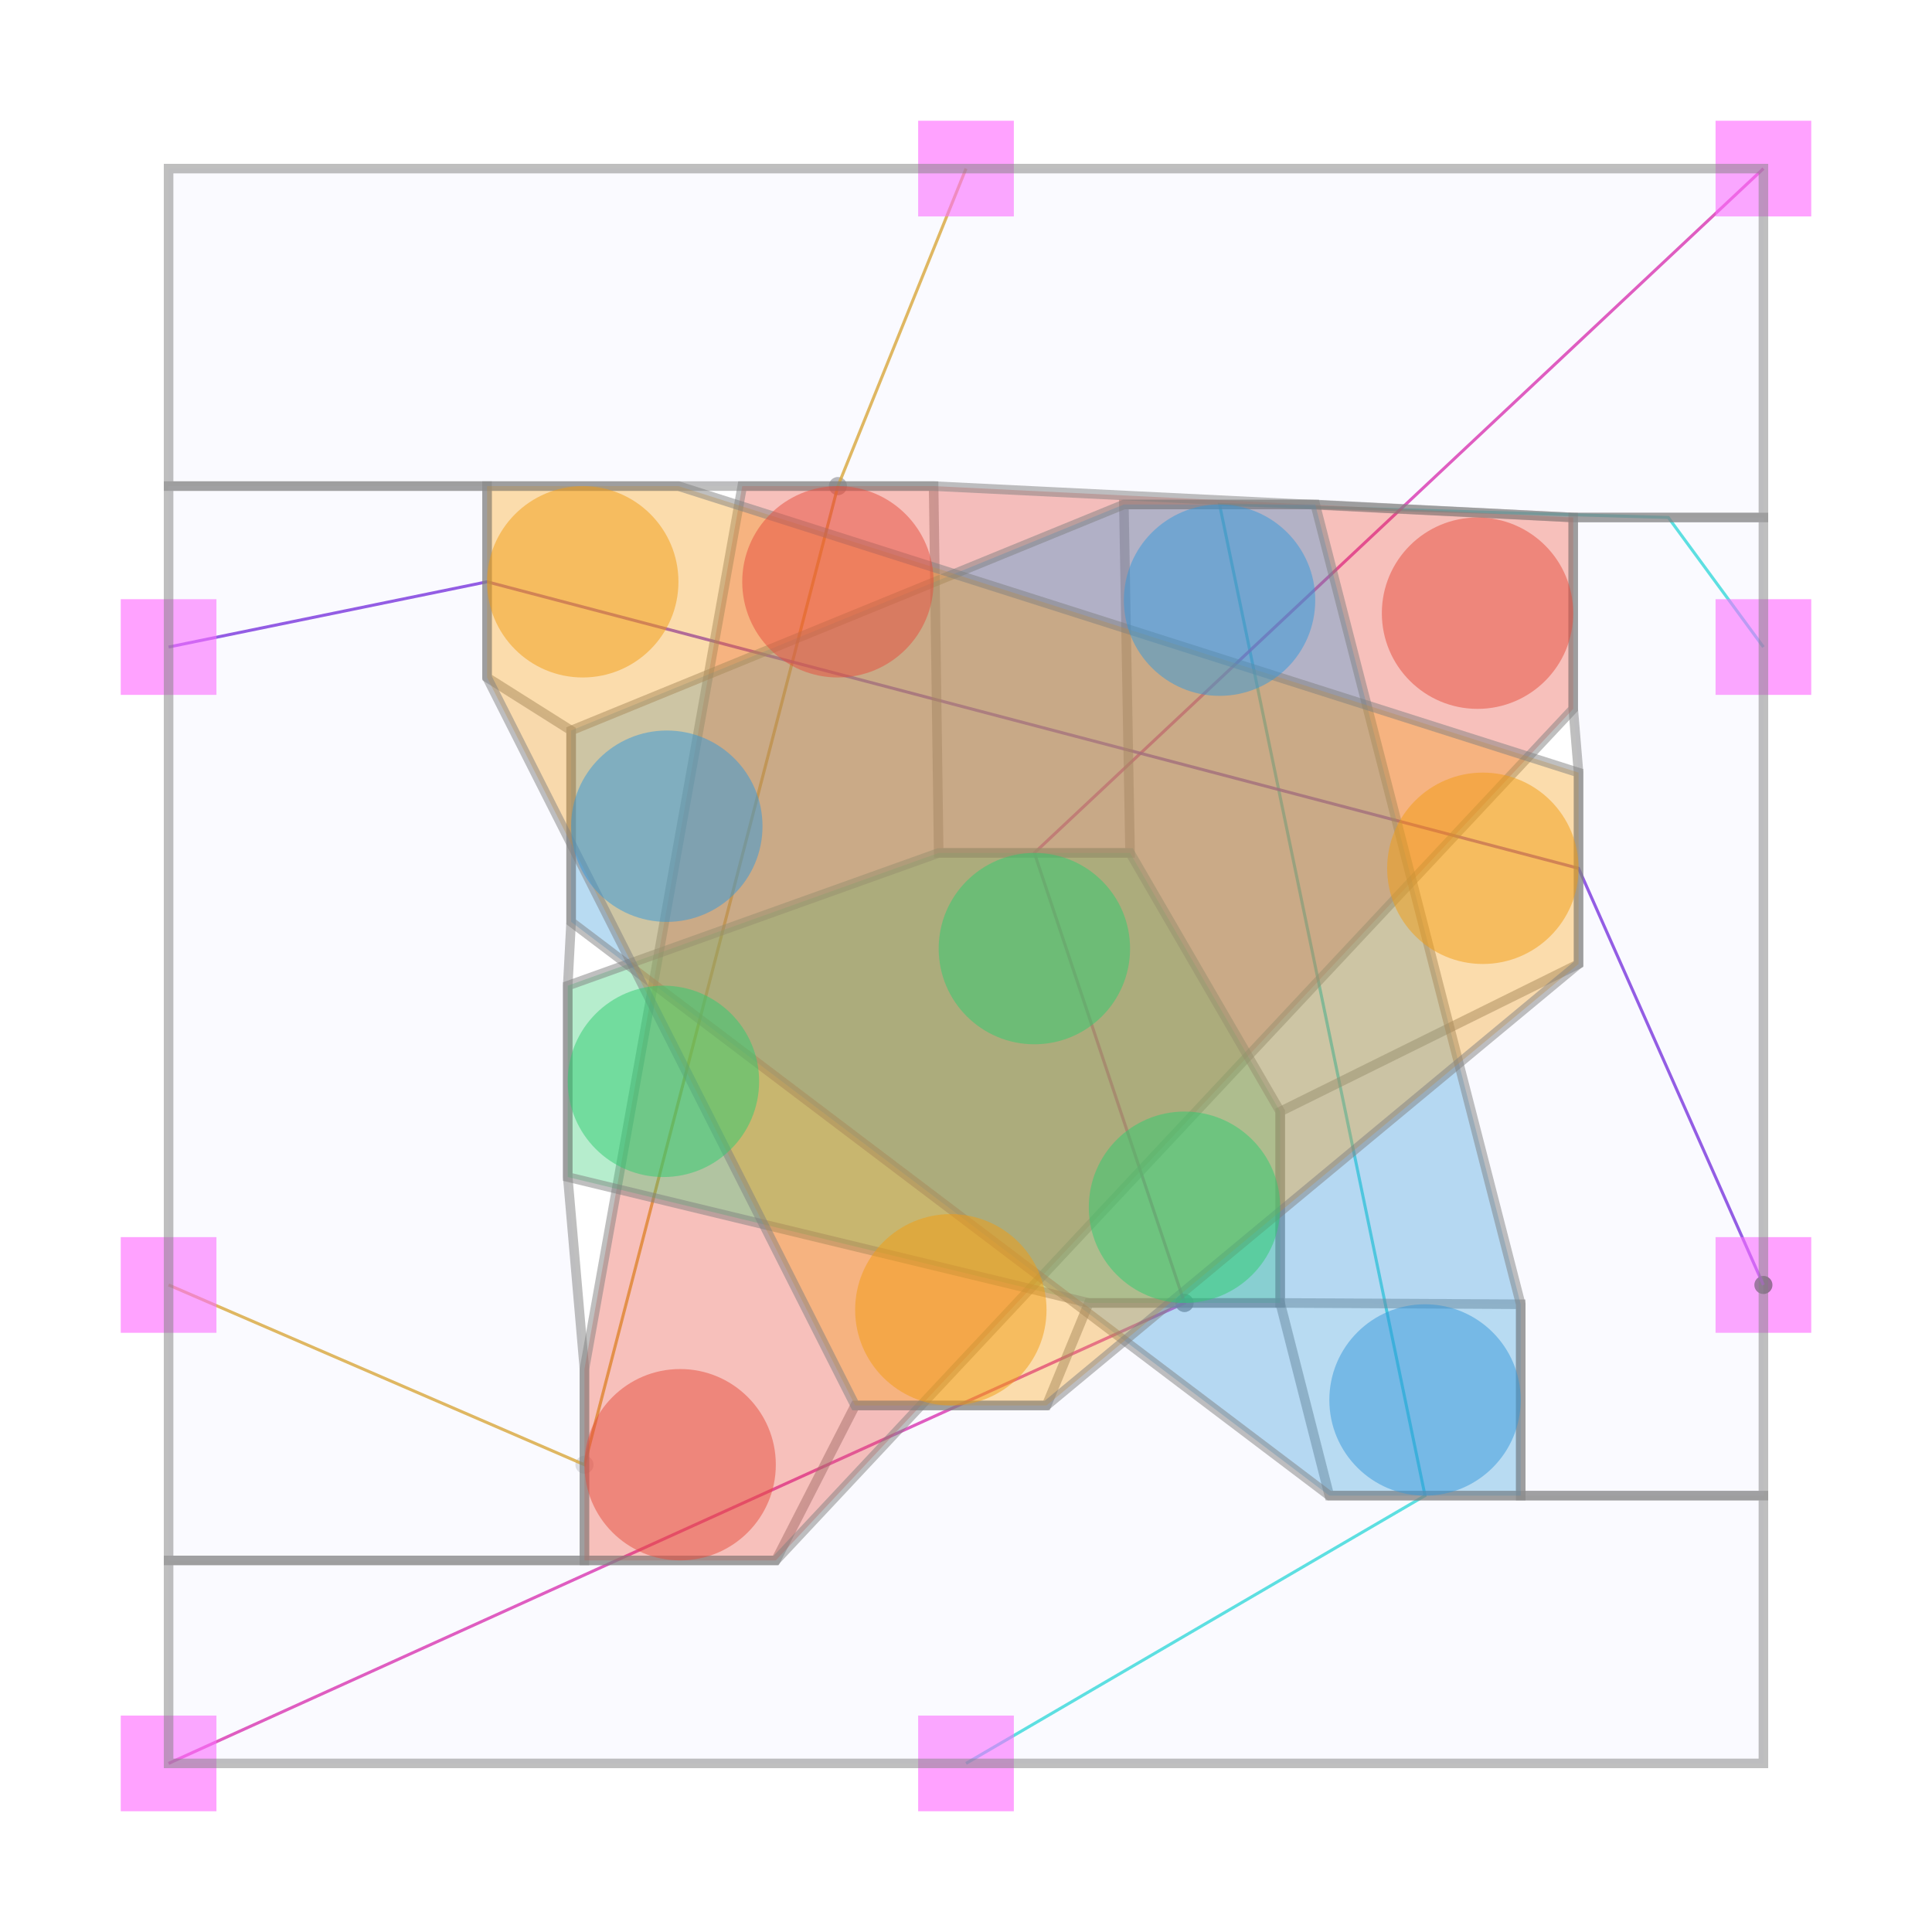
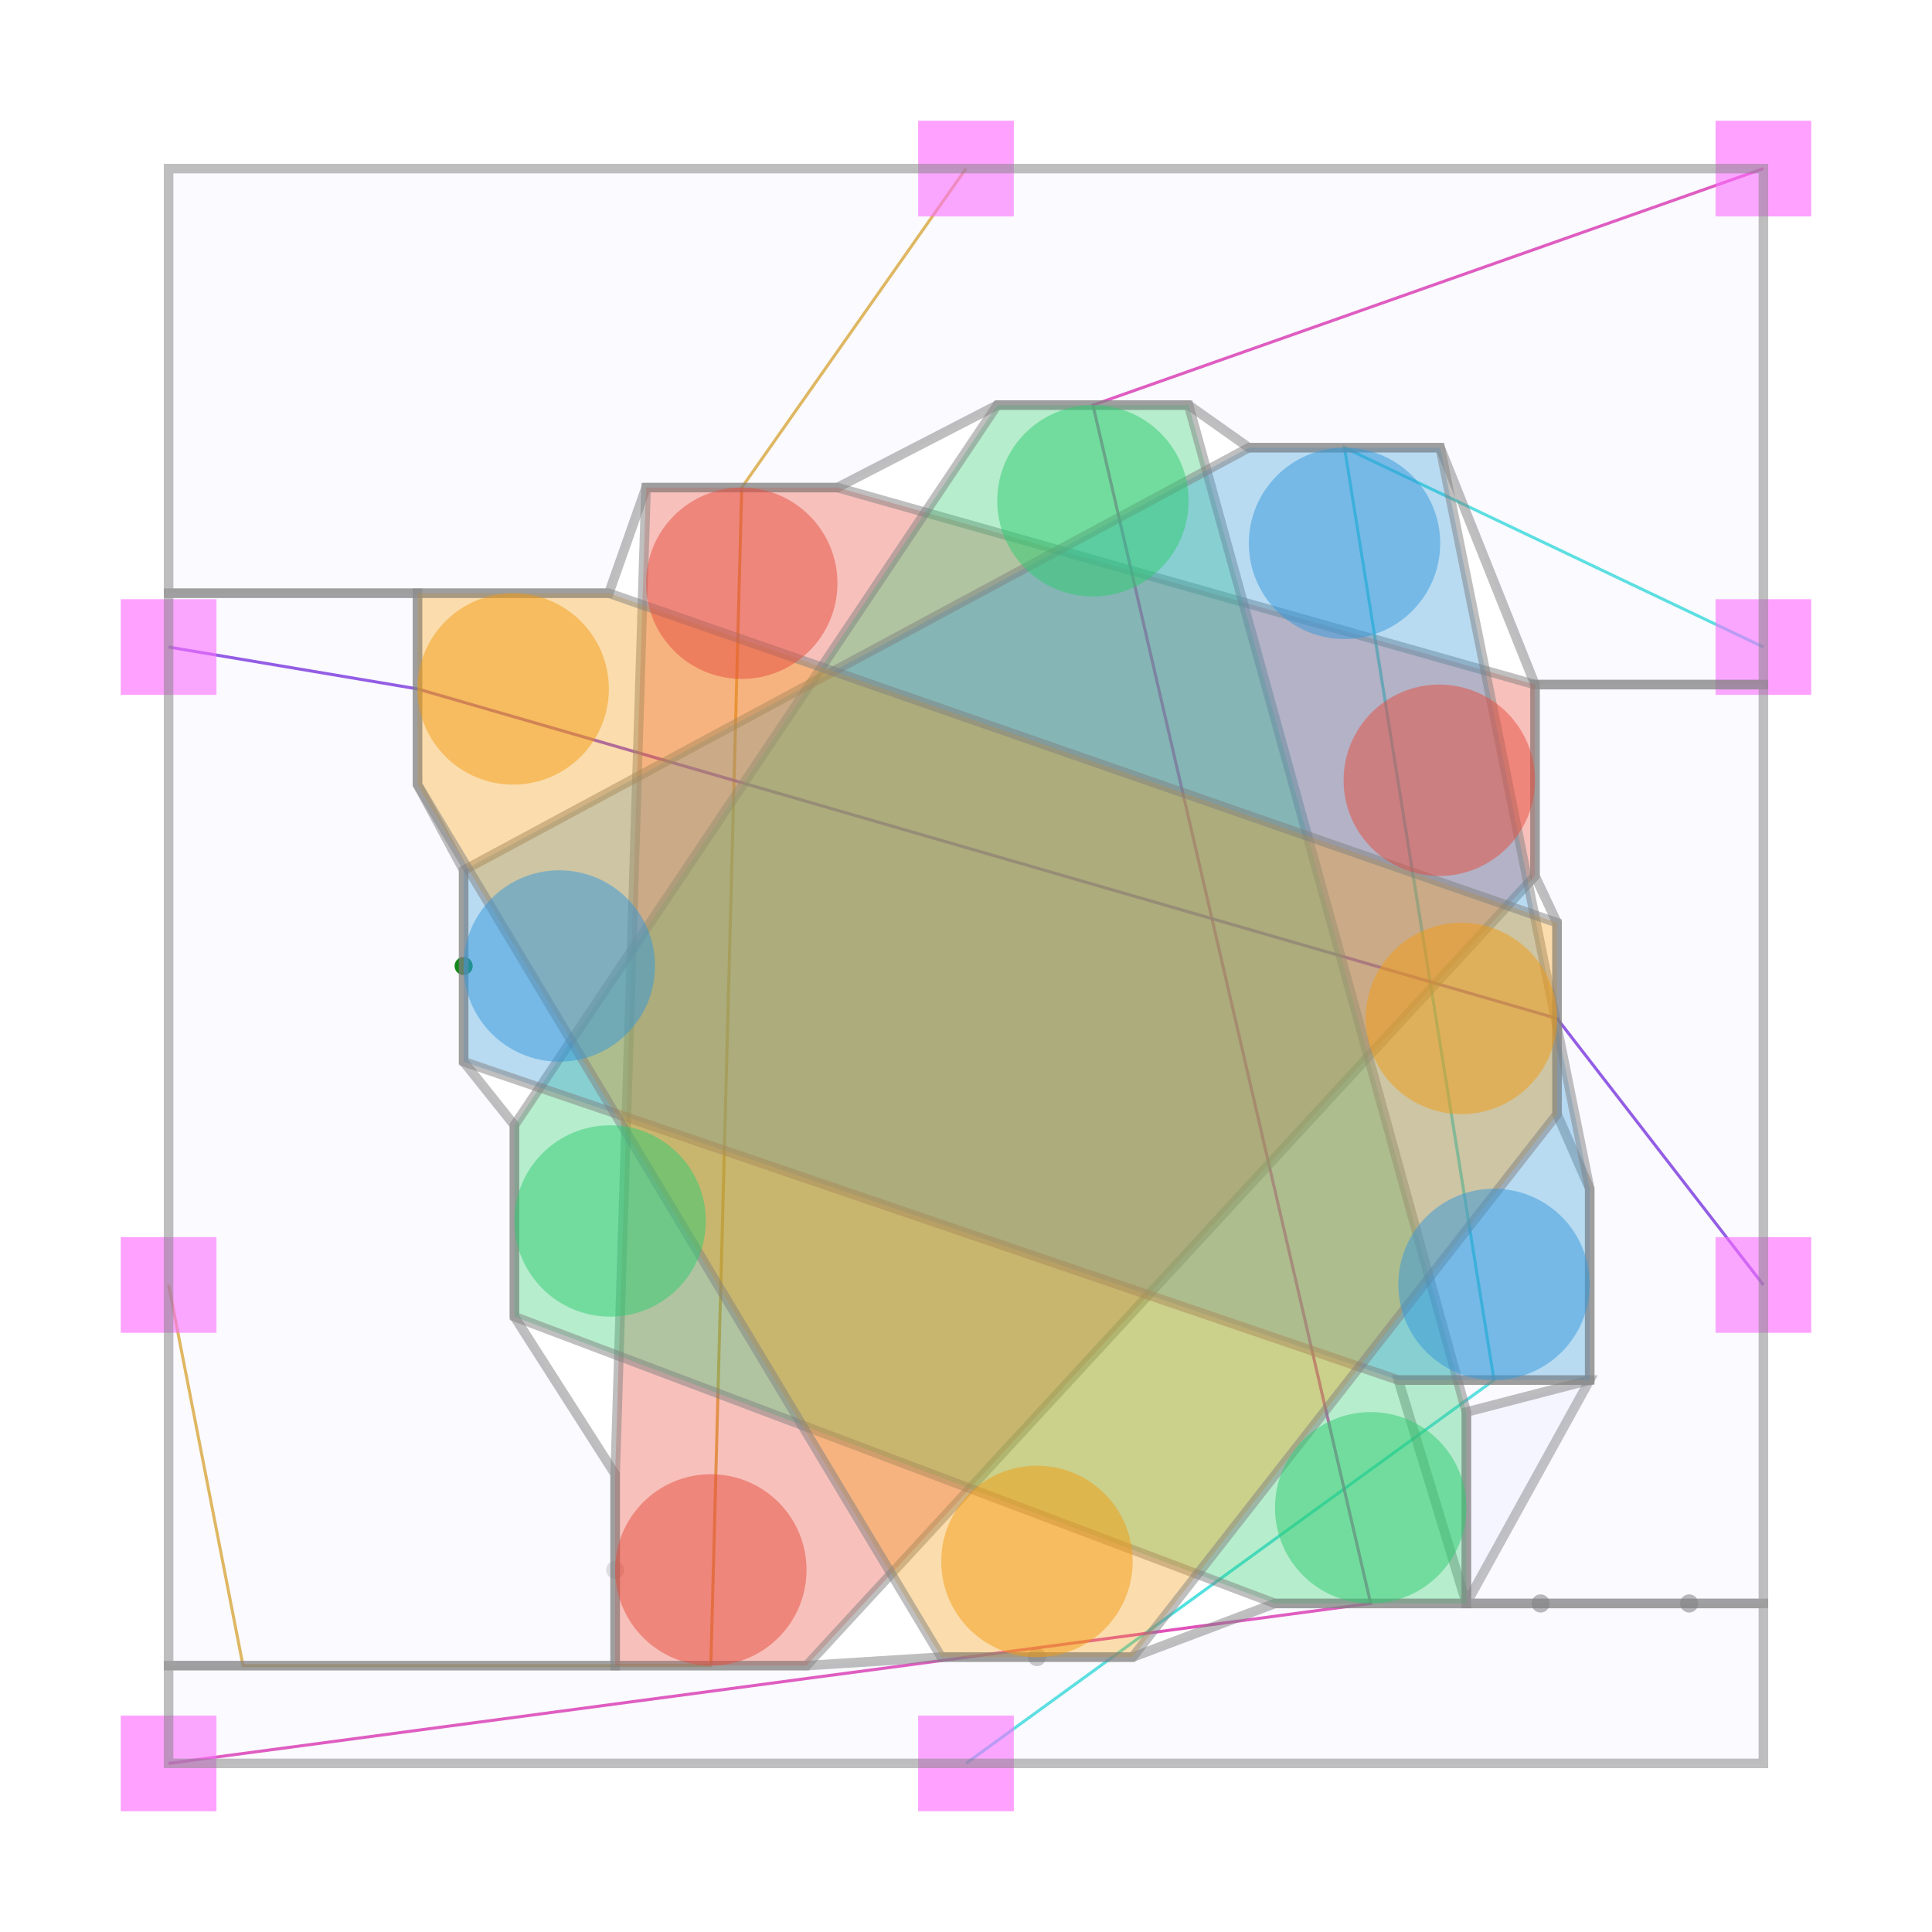
<svg xmlns="http://www.w3.org/2000/svg" width="640" height="640" viewBox="0 0 640 640">
  <rect width="100%" height="100%" fill="white" />
  <g>
-     <circle data-type="point" data-label="conn:A:end-port g: 38.38 h: 0.00 f: 38.38" data-x="2.5" data-y="-0.9999999999999998" cx="584.151" cy="425.66" r="3" fill="green" />
+     <circle data-type="point" data-label="via:Net7-L g: 12.61 h: 2.00 f: 13.71" data-x="-1.575" data-y="0" cx="153.585" cy="320" r="3" fill="green" />
  </g>
  <g>
-     <circle data-type="point" data-label="via:Net6-L g: 41.18 h: 2.00 f: 42.28" data-x="-1.196256" data-y="-1.563588" cx="193.603" cy="485.209" r="3" fill="rgba(128, 128, 128, 0.25)" />
+     <circle data-type="point" data-label="via:Net6-L g: 12.67 h: 2.00 f: 13.78" data-x="-1.1" data-y="-1.893395" cx="203.774" cy="520.057" r="3" fill="rgba(128, 128, 128, 0.25)" />
  </g>
  <g>
-     <circle data-type="point" data-label="via:Net5-B g: 42.27 h: 2.00 f: 43.37" data-x="0.685036" data-y="-1.056377" cx="392.381" cy="431.617" r="3" fill="rgba(128, 128, 128, 0.25)" />
+     <circle data-type="point" data-label="via:B-R_0 g: 14.01 h: 1.00 f: 14.56" data-x="1.80153775" data-y="-1.998536" cx="510.351" cy="531.166" r="3" fill="rgba(128, 128, 128, 0.25)" />
  </g>
  <g>
-     <circle data-type="point" data-label="via:Net5-B g: 42.27 h: 2.00 f: 43.37" data-x="0.685036" data-y="-1.056377" cx="392.381" cy="431.617" r="3" fill="rgba(128, 128, 128, 0.25)" />
+     <circle data-type="point" data-label="via:B-R_1 g: 14.01 h: 1.00 f: 14.56" data-x="2.26717925" data-y="-1.998536" cx="559.551" cy="531.166" r="3" fill="rgba(128, 128, 128, 0.25)" />
  </g>
  <g>
-     <circle data-type="point" data-label="via:Net5-B g: 42.30 h: 2.00 f: 43.41" data-x="0.685036" data-y="-1.056377" cx="392.381" cy="431.617" r="3" fill="rgba(128, 128, 128, 0.25)" />
+     <circle data-type="point" data-label="via:B-R_1 g: 15.69 h: 1.00 f: 16.24" data-x="2.26717925" data-y="-1.998536" cx="559.551" cy="531.166" r="3" fill="rgba(128, 128, 128, 0.25)" />
  </g>
  <g>
-     <circle data-type="point" data-label="via:Net6-T g: 43.22 h: 2.00 f: 44.33" data-x="-0.401539" data-y="1.504572" cx="277.573" cy="161.026" r="3" fill="rgba(128, 128, 128, 0.25)" />
+     <circle data-type="point" data-label="via:B-R_0 g: 15.69 h: 1.00 f: 16.24" data-x="1.80153775" data-y="-1.998536" cx="510.351" cy="531.166" r="3" fill="rgba(128, 128, 128, 0.25)" />
  </g>
  <g>
-     <circle data-type="point" data-label="via:Net5-B g: 44.54 h: 2.00 f: 45.65" data-x="0.685036" data-y="-1.056377" cx="392.381" cy="431.617" r="3" fill="rgba(128, 128, 128, 0.25)" />
+     <circle data-type="point" data-label="via:B-R_1 g: 15.72 h: 1.00 f: 16.27" data-x="2.26717925" data-y="-1.998536" cx="559.551" cy="531.166" r="3" fill="rgba(128, 128, 128, 0.25)" />
  </g>
  <g>
-     <circle data-type="point" data-label="via:Net6-T g: 44.99 h: 2.00 f: 46.10" data-x="-0.401539" data-y="1.504572" cx="277.573" cy="161.026" r="3" fill="rgba(128, 128, 128, 0.25)" />
+     <circle data-type="point" data-label="via:B-R_0 g: 15.72 h: 1.00 f: 16.27" data-x="1.80153775" data-y="-1.998536" cx="510.351" cy="531.166" r="3" fill="rgba(128, 128, 128, 0.25)" />
  </g>
  <g>
-     <circle data-type="point" data-label="via:Net6-T g: 44.99 h: 2.00 f: 46.10" data-x="-0.401539" data-y="1.504572" cx="277.573" cy="161.026" r="3" fill="rgba(128, 128, 128, 0.25)" />
+     <circle data-type="point" data-label="via:Net8-B g: 16.64 h: 2.00 f: 17.75" data-x="0.22245699999999996" data-y="-2.166711" cx="343.505" cy="548.936" r="3" fill="rgba(128, 128, 128, 0.25)" />
  </g>
  <g>
-     <circle data-type="point" data-label="via:Net5-B g: 45.81 h: 2.00 f: 46.91" data-x="0.685036" data-y="-1.056377" cx="392.381" cy="431.617" r="3" fill="rgba(128, 128, 128, 0.25)" />
+     <circle data-type="point" data-label="via:Net8-B g: 16.64 h: 2.00 f: 17.75" data-x="0.22245699999999996" data-y="-2.166711" cx="343.505" cy="548.936" r="3" fill="rgba(128, 128, 128, 0.25)" />
  </g>
  <g>
-     <polyline data-points="0,2.5 -0.401539,1.504572 -1.196256,-1.563588 -2.5,-1" data-type="line" data-label="" points="320,55.849 277.573,161.026 193.603,485.209 55.849,425.66" fill="none" stroke="hsla(42, 70%, 50%, 0.8)" stroke-width="1px" />
+     <polyline data-points="0,-2.5 1.655408,-1.298198 1.186721,1.62508 2.5,1" data-type="line" data-label="" points="320,584.151 494.911,457.168 445.389,148.293 584.151,214.34" fill="none" stroke="hsla(179, 70%, 50%, 0.8)" stroke-width="1px" />
  </g>
  <g>
-     <polyline data-points="0,-2.5 1.439126,-1.660522 0.794933,1.446947 2.201872,1.40614 2.5,0.9999999999999999" data-type="line" data-label="" points="320,584.151 472.059,495.451 403.993,167.115 552.651,171.427 584.151,214.34" fill="none" stroke="hsla(179, 70%, 50%, 0.8)" stroke-width="1px" />
+     <polyline data-points="0,2.5 -0.703066,1.5 -0.8,-2.1933949999999998 -2.2666666666666666,-2.1933949999999998 -2.5,-0.9999999999999998" data-type="line" data-label="" points="320,55.849 245.714,161.509 235.472,551.755 80.503,551.755 55.849,425.66" fill="none" stroke="hsla(42, 70%, 50%, 0.8)" stroke-width="1px" />
  </g>
  <g>
-     <polyline data-points="-2.5,-2.5 0.685036,-1.056377 0.21437,0.354572 2.5,2.5" data-type="line" data-label="" points="55.849,584.151 392.381,431.617 342.65,282.536 584.151,55.849" fill="none" stroke="hsla(316, 70%, 50%, 0.8)" stroke-width="1px" />
+     <polyline data-points="-2.5,-2.5 1.268717,-1.998536 0.397934,1.758567 2.5,2.5" data-type="line" data-label="" points="55.849,584.151 454.053,531.166 362.046,134.189 584.151,55.849" fill="none" stroke="hsla(316, 70%, 50%, 0.8)" stroke-width="1px" />
  </g>
  <g>
-     <polyline data-points="-2.5,1 -1.5015420000000002,1.204572 1.9204350000000001,0.306312 2.5,-0.9999999999999998" data-type="line" data-label="" points="55.849,214.34 161.347,192.724 522.914,287.635 584.151,425.66" fill="none" stroke="hsla(265, 70%, 50%, 0.8)" stroke-width="1px" />
+     <polyline data-points="-2.5,1 -1.719706,0.868747 1.853029,-0.164505 2.5,-0.9999999999999998" data-type="line" data-label="" points="55.849,214.34 138.295,228.208 515.792,337.382 584.151,425.66" fill="none" stroke="hsla(265, 70%, 50%, 0.8)" stroke-width="1px" />
  </g>
  <g>
    <rect data-type="rect" data-label="" data-x="-2.5" data-y="1" x="40" y="198.491" width="31.698" height="31.698" fill="rgba(255, 100, 255, 0.6)" stroke="black" stroke-width="0.009" />
  </g>
  <g>
    <rect data-type="rect" data-label="" data-x="2.5" data-y="-1" x="568.302" y="409.811" width="31.698" height="31.698" fill="rgba(255, 100, 255, 0.6)" stroke="black" stroke-width="0.009" />
  </g>
  <g>
    <rect data-type="rect" data-label="" data-x="0" data-y="2.5" x="304.151" y="40" width="31.698" height="31.698" fill="rgba(255, 100, 255, 0.6)" stroke="black" stroke-width="0.009" />
  </g>
  <g>
    <rect data-type="rect" data-label="" data-x="-2.5" data-y="-1" x="40" y="409.811" width="31.698" height="31.698" fill="rgba(255, 100, 255, 0.6)" stroke="black" stroke-width="0.009" />
  </g>
  <g>
    <rect data-type="rect" data-label="" data-x="0" data-y="-2.5" x="304.151" y="568.302" width="31.698" height="31.698" fill="rgba(255, 100, 255, 0.6)" stroke="black" stroke-width="0.009" />
  </g>
  <g>
    <rect data-type="rect" data-label="" data-x="2.5" data-y="1" x="568.302" y="198.491" width="31.698" height="31.698" fill="rgba(255, 100, 255, 0.6)" stroke="black" stroke-width="0.009" />
  </g>
  <g>
    <rect data-type="rect" data-label="" data-x="-2.5" data-y="-2.5" x="40" y="568.302" width="31.698" height="31.698" fill="rgba(255, 100, 255, 0.6)" stroke="black" stroke-width="0.009" />
  </g>
  <g>
    <rect data-type="rect" data-label="" data-x="2.5" data-y="2.5" x="568.302" y="40" width="31.698" height="31.698" fill="rgba(255, 100, 255, 0.6)" stroke="black" stroke-width="0.009" />
  </g>
  <g>
-     <polygon data-type="polygon" data-label="" data-points="-2.5,2.5 2.5,2.5 2.5,1.40614 1.903744,1.40614 1.094933,1.446947 0.494933,1.446947 0.51437,0.354572 -0.08562999999999998,0.354572 -0.10153899999999999,1.504572 -0.7015389999999999,1.504572 -0.9015420000000001,1.504572 -1.5015420000000002,1.504572 -1.5015420000000002,1.504572 -2.5,1.504572" points="55.849,55.849 584.151,55.849 584.151,171.427 521.15,171.427 435.691,167.115 372.295,167.115 374.349,282.536 310.952,282.536 309.271,161.026 245.875,161.026 224.743,161.026 161.347,161.026 161.347,161.026 55.849,161.026" fill="rgba(200, 200, 255, 0.1)" stroke="rgba(128, 128, 128, 0.5)" stroke-width="3.17" />
+     <polygon data-type="polygon" data-label="" data-points="-2.5,2.5 2.5,2.5 2.5,0.882296 1.7838340000000001,0.882296 1.486721,1.62508 0.8867209999999999,1.62508 0.697934,1.758567 0.09793400000000002,1.758567 -0.403066,1.5 -1.003066,1.5 -1.1197059999999999,1.168747 -1.719706,1.168747 -1.719706,1.168747 -2.5,1.168747" points="55.849,55.849 584.151,55.849 584.151,226.776 508.481,226.776 477.088,148.293 413.691,148.293 393.744,134.189 330.348,134.189 277.412,161.509 214.016,161.509 201.691,196.51 138.295,196.51 138.295,196.51 55.849,196.51" fill="rgba(200, 200, 255, 0.1)" stroke="rgba(128, 128, 128, 0.5)" stroke-width="3.17" />
  </g>
  <g>
-     <polygon data-type="polygon" data-label="" data-points="-2.5,-2.5 2.5,-2.5 2.5,-1.660522 1.739126,-1.660522 1.739126,-1.660522 1.1391259999999999,-1.660522 0.985036,-1.056377 0.385036,-1.056377 0.25245,-1.377815 -0.34754999999999997,-1.377815 -0.5962560000000001,-1.863588 -1.196256,-1.863588 -1.196256,-1.863588 -2.5,-1.863588" points="55.849,584.151 584.151,584.151 584.151,495.451 503.757,495.451 503.757,495.451 440.36,495.451 424.079,431.617 360.683,431.617 346.674,465.58 283.278,465.58 256.999,516.907 193.603,516.907 193.603,516.907 55.849,516.907" fill="rgba(200, 200, 255, 0.1)" stroke="rgba(128, 128, 128, 0.5)" stroke-width="3.17" />
+     <polygon data-type="polygon" data-label="" data-points="-2.5,-2.5 2.5,-2.5 2.5,-1.998536 1.5687170000000001,-1.998536 1.955408,-1.298198 1.355408,-1.298198 1.5687170000000001,-1.998536 0.968717,-1.998536 0.522457,-2.166711 -0.077543,-2.166711 -0.5,-2.1933949999999998 -1.1,-2.1933949999999998 -1.1,-2.1933949999999998 -2.5,-2.1933949999999998" points="55.849,584.151 584.151,584.151 584.151,531.166 485.751,531.166 526.609,457.168 463.213,457.168 485.751,531.166 422.355,531.166 375.203,548.936 311.807,548.936 267.17,551.755 203.774,551.755 203.774,551.755 55.849,551.755" fill="rgba(200, 200, 255, 0.1)" stroke="rgba(128, 128, 128, 0.5)" stroke-width="3.17" />
  </g>
  <g>
-     <polygon data-type="polygon" data-label="" data-points="-2.5,-1.863588 -1.196256,-1.863588 -1.196256,-1.863588 -1.196256,-1.263588 -1.248605,-0.661654 -1.248605,-0.06165399999999999 -1.237997,0.138278 -1.237997,0.738278 -1.5015420000000002,0.9045719999999999 -1.5015420000000002,1.504572 -2.5,1.504572" points="55.849,516.907 193.603,516.907 193.603,516.907 193.603,453.511 188.072,389.911 188.072,326.514 189.193,305.389 189.193,241.993 161.347,224.423 161.347,161.026 55.849,161.026" fill="rgba(200, 200, 255, 0.1)" stroke="rgba(128, 128, 128, 0.5)" stroke-width="3.17" />
+     <polygon data-type="polygon" data-label="" data-points="-2.5,-2.1933949999999998 -1.1,-2.1933949999999998 -1.1,-2.1933949999999998 -1.1,-1.593395 -1.415754,-1.099377 -1.415754,-0.499377 -1.575,-0.3 -1.575,0.3 -1.719706,0.5687470000000001 -1.719706,1.168747 -2.5,1.168747" points="55.849,551.755 203.774,551.755 203.774,551.755 203.774,488.359 170.411,436.161 170.411,372.764 153.585,351.698 153.585,288.302 138.295,259.906 138.295,196.51 55.849,196.51" fill="rgba(200, 200, 255, 0.1)" stroke="rgba(128, 128, 128, 0.5)" stroke-width="3.17" />
  </g>
  <g>
-     <polygon data-type="polygon" data-label="" data-points="2.5,-1.660522 1.739126,-1.660522 1.739126,-1.660522 1.739126,-1.060522 0.985036,-1.056377 0.985036,-0.456377 1.9204350000000001,0.006311999999999984 1.9204350000000001,0.606312 1.903744,0.8061399999999999 1.903744,1.40614 2.5,1.40614" points="584.151,495.451 503.757,495.451 503.757,495.451 503.757,432.055 424.079,431.617 424.079,368.221 522.914,319.333 522.914,255.937 521.15,234.823 521.15,171.427 584.151,171.427" fill="rgba(200, 200, 255, 0.1)" stroke="rgba(128, 128, 128, 0.5)" stroke-width="3.17" />
+     <polygon data-type="polygon" data-label="" data-points="2.5,-1.998536 1.5687170000000001,-1.998536 1.5687170000000001,-1.998536 1.5687170000000001,-1.398536 1.955408,-1.298198 1.955408,-0.6981980000000001 1.853029,-0.464505 1.853029,0.13549499999999998 1.7838340000000001,0.28229600000000005 1.7838340000000001,0.882296 2.5,0.882296" points="584.151,531.166 485.751,531.166 485.751,531.166 485.751,467.77 526.609,457.168 526.609,393.772 515.792,369.08 515.792,305.684 508.481,290.172 508.481,226.776 584.151,226.776" fill="rgba(200, 200, 255, 0.1)" stroke="rgba(128, 128, 128, 0.5)" stroke-width="3.17" />
  </g>
  <g>
-     <polygon data-type="polygon" data-label="" data-points="-0.7015389999999999,1.504572 -0.10153899999999999,1.504572 1.903744,1.40614 1.903744,0.8061399999999999 -0.5962560000000001,-1.863588 -1.196256,-1.863588 -1.196256,-1.863588 -1.196256,-1.263588" points="245.875,161.026 309.271,161.026 521.15,171.427 521.15,234.823 256.999,516.907 193.603,516.907 193.603,516.907 193.603,453.511" fill="rgba(231, 76, 60, 0.35)" stroke="rgba(128, 128, 128, 0.5)" stroke-width="3.17" />
+     <polygon data-type="polygon" data-label="" data-points="-1.003066,1.5 -0.403066,1.5 1.7838340000000001,0.882296 1.7838340000000001,0.28229600000000005 -0.5,-2.1933949999999998 -1.1,-2.1933949999999998 -1.1,-2.1933949999999998 -1.1,-1.593395" points="214.016,161.509 277.412,161.509 508.481,226.776 508.481,290.172 267.17,551.755 203.774,551.755 203.774,551.755 203.774,488.359" fill="rgba(231, 76, 60, 0.35)" stroke="rgba(128, 128, 128, 0.5)" stroke-width="3.17" />
  </g>
  <g>
-     <polygon data-type="polygon" data-label="" data-points="-0.08562999999999998,0.354572 0.51437,0.354572 0.985036,-0.456377 0.985036,-1.056377 0.985036,-1.056377 0.385036,-1.056377 -1.248605,-0.661654 -1.248605,-0.06165399999999999" points="310.952,282.536 374.349,282.536 424.079,368.221 424.079,431.617 424.079,431.617 360.683,431.617 188.072,389.911 188.072,326.514" fill="rgba(46, 204, 113, 0.35)" stroke="rgba(128, 128, 128, 0.5)" stroke-width="3.17" />
+     <polygon data-type="polygon" data-label="" data-points="0.09793400000000002,1.758567 0.697934,1.758567 1.5687170000000001,-1.398536 1.5687170000000001,-1.998536 1.5687170000000001,-1.998536 0.968717,-1.998536 -1.415754,-1.099377 -1.415754,-0.499377" points="330.348,134.189 393.744,134.189 485.751,467.77 485.751,531.166 485.751,531.166 422.355,531.166 170.411,436.161 170.411,372.764" fill="rgba(46, 204, 113, 0.35)" stroke="rgba(128, 128, 128, 0.5)" stroke-width="3.17" />
  </g>
  <g>
-     <polygon data-type="polygon" data-label="" data-points="0.494933,1.446947 1.094933,1.446947 1.739126,-1.060522 1.739126,-1.660522 1.739126,-1.660522 1.1391259999999999,-1.660522 -1.237997,0.138278 -1.237997,0.738278" points="372.295,167.115 435.691,167.115 503.757,432.055 503.757,495.451 503.757,495.451 440.36,495.451 189.193,305.389 189.193,241.993" fill="rgba(52, 152, 219, 0.35)" stroke="rgba(128, 128, 128, 0.5)" stroke-width="3.17" />
+     <polygon data-type="polygon" data-label="" data-points="0.8867209999999999,1.62508 1.486721,1.62508 1.955408,-0.6981980000000001 1.955408,-1.298198 1.955408,-1.298198 1.355408,-1.298198 -1.575,-0.3 -1.575,0.3" points="413.691,148.293 477.088,148.293 526.609,393.772 526.609,457.168 526.609,457.168 463.213,457.168 153.585,351.698 153.585,288.302" fill="rgba(52, 152, 219, 0.35)" stroke="rgba(128, 128, 128, 0.5)" stroke-width="3.17" />
  </g>
  <g>
-     <polygon data-type="polygon" data-label="" data-points="-1.5015420000000002,1.504572 -0.9015420000000001,1.504572 1.9204350000000001,0.606312 1.9204350000000001,0.006311999999999984 0.25245,-1.377815 -0.34754999999999997,-1.377815 -1.5015420000000002,0.9045719999999999 -1.5015420000000002,1.504572" points="161.347,161.026 224.743,161.026 522.914,255.937 522.914,319.333 346.674,465.58 283.278,465.58 161.347,224.423 161.347,161.026" fill="rgba(243, 156, 18, 0.35)" stroke="rgba(128, 128, 128, 0.5)" stroke-width="3.17" />
+     <polygon data-type="polygon" data-label="" data-points="-1.719706,1.168747 -1.1197059999999999,1.168747 1.853029,0.13549499999999998 1.853029,-0.464505 0.522457,-2.166711 -0.077543,-2.166711 -1.719706,0.5687470000000001 -1.719706,1.168747" points="138.295,196.51 201.691,196.51 515.792,305.684 515.792,369.08 375.203,548.936 311.807,548.936 138.295,259.906 138.295,196.51" fill="rgba(243, 156, 18, 0.35)" stroke="rgba(128, 128, 128, 0.5)" stroke-width="3.17" />
  </g>
-   <circle data-type="circle" data-label="" data-x="1.603744" data-y="1.10614" cx="489.452" cy="203.125" r="31.698" fill="rgba(231, 76, 60, 0.5)" stroke="black" stroke-width="0.009" />
-   <circle data-type="circle" data-label="" data-x="-0.896256" data-y="-1.563588" cx="225.301" cy="485.209" r="31.698" fill="rgba(231, 76, 60, 0.5)" stroke="black" stroke-width="0.009" />
-   <circle data-type="circle" data-label="" data-x="-0.401539" data-y="1.204572" cx="277.573" cy="192.724" r="31.698" fill="rgba(231, 76, 60, 0.5)" stroke="black" stroke-width="0.009" />
-   <circle data-type="circle" data-label="" data-x="0.685036" data-y="-0.756377" cx="392.381" cy="399.919" r="31.698" fill="rgba(46, 204, 113, 0.5)" stroke="black" stroke-width="0.009" />
-   <circle data-type="circle" data-label="" data-x="0.21437" data-y="0.054572" cx="342.65" cy="314.234" r="31.698" fill="rgba(46, 204, 113, 0.5)" stroke="black" stroke-width="0.009" />
-   <circle data-type="circle" data-label="" data-x="-0.948605" data-y="-0.361654" cx="219.77" cy="358.212" r="31.698" fill="rgba(46, 204, 113, 0.5)" stroke="black" stroke-width="0.009" />
-   <circle data-type="circle" data-label="" data-x="-0.937997" data-y="0.438278" cx="220.891" cy="273.691" r="31.698" fill="rgba(52, 152, 219, 0.5)" stroke="black" stroke-width="0.009" />
-   <circle data-type="circle" data-label="" data-x="1.439126" data-y="-1.360522" cx="472.059" cy="463.753" r="31.698" fill="rgba(52, 152, 219, 0.5)" stroke="black" stroke-width="0.009" />
-   <circle data-type="circle" data-label="" data-x="0.794933" data-y="1.146947" cx="403.993" cy="198.813" r="31.698" fill="rgba(52, 152, 219, 0.5)" stroke="black" stroke-width="0.009" />
-   <circle data-type="circle" data-label="" data-x="-0.04755" data-y="-1.077815" cx="314.976" cy="433.882" r="31.698" fill="rgba(243, 156, 18, 0.5)" stroke="black" stroke-width="0.009" />
-   <circle data-type="circle" data-label="" data-x="1.620435" data-y="0.306312" cx="491.216" cy="287.635" r="31.698" fill="rgba(243, 156, 18, 0.5)" stroke="black" stroke-width="0.009" />
-   <circle data-type="circle" data-label="" data-x="-1.201542" data-y="1.204572" cx="193.045" cy="192.724" r="31.698" fill="rgba(243, 156, 18, 0.5)" stroke="black" stroke-width="0.009" />
+   <circle data-type="circle" data-label="" data-x="1.483834" data-y="0.582296" cx="476.782" cy="258.474" r="31.698" fill="rgba(231, 76, 60, 0.5)" stroke="black" stroke-width="0.009" />
+   <circle data-type="circle" data-label="" data-x="-0.8" data-y="-1.893395" cx="235.472" cy="520.057" r="31.698" fill="rgba(231, 76, 60, 0.5)" stroke="black" stroke-width="0.009" />
+   <circle data-type="circle" data-label="" data-x="-0.703066" data-y="1.2" cx="245.714" cy="193.208" r="31.698" fill="rgba(231, 76, 60, 0.5)" stroke="black" stroke-width="0.009" />
+   <circle data-type="circle" data-label="" data-x="1.268717" data-y="-1.698536" cx="454.053" cy="499.468" r="31.698" fill="rgba(46, 204, 113, 0.5)" stroke="black" stroke-width="0.009" />
+   <circle data-type="circle" data-label="" data-x="-1.115754" data-y="-0.799377" cx="202.109" cy="404.462" r="31.698" fill="rgba(46, 204, 113, 0.5)" stroke="black" stroke-width="0.009" />
+   <circle data-type="circle" data-label="" data-x="0.397934" data-y="1.458567" cx="362.046" cy="165.887" r="31.698" fill="rgba(46, 204, 113, 0.5)" stroke="black" stroke-width="0.009" />
+   <circle data-type="circle" data-label="" data-x="1.186721" data-y="1.32508" cx="445.389" cy="179.992" r="31.698" fill="rgba(52, 152, 219, 0.5)" stroke="black" stroke-width="0.009" />
+   <circle data-type="circle" data-label="" data-x="-1.275" data-y="0" cx="185.283" cy="320" r="31.698" fill="rgba(52, 152, 219, 0.5)" stroke="black" stroke-width="0.009" />
+   <circle data-type="circle" data-label="" data-x="1.655408" data-y="-0.998198" cx="494.911" cy="425.47" r="31.698" fill="rgba(52, 152, 219, 0.5)" stroke="black" stroke-width="0.009" />
+   <circle data-type="circle" data-label="" data-x="1.553029" data-y="-0.164505" cx="484.094" cy="337.382" r="31.698" fill="rgba(243, 156, 18, 0.5)" stroke="black" stroke-width="0.009" />
+   <circle data-type="circle" data-label="" data-x="0.222457" data-y="-1.866711" cx="343.505" cy="517.237" r="31.698" fill="rgba(243, 156, 18, 0.5)" stroke="black" stroke-width="0.009" />
+   <circle data-type="circle" data-label="" data-x="-1.419706" data-y="0.868747" cx="169.993" cy="228.208" r="31.698" fill="rgba(243, 156, 18, 0.5)" stroke="black" stroke-width="0.009" />
  <g id="crosshair" style="display: none">
    <line id="crosshair-h" y1="0" y2="640" stroke="#666" stroke-width="0.5" />
    <line id="crosshair-v" x1="0" x2="640" stroke="#666" stroke-width="0.5" />
    <text id="coordinates" font-family="monospace" font-size="12" fill="#666" />
  </g>
</svg>
